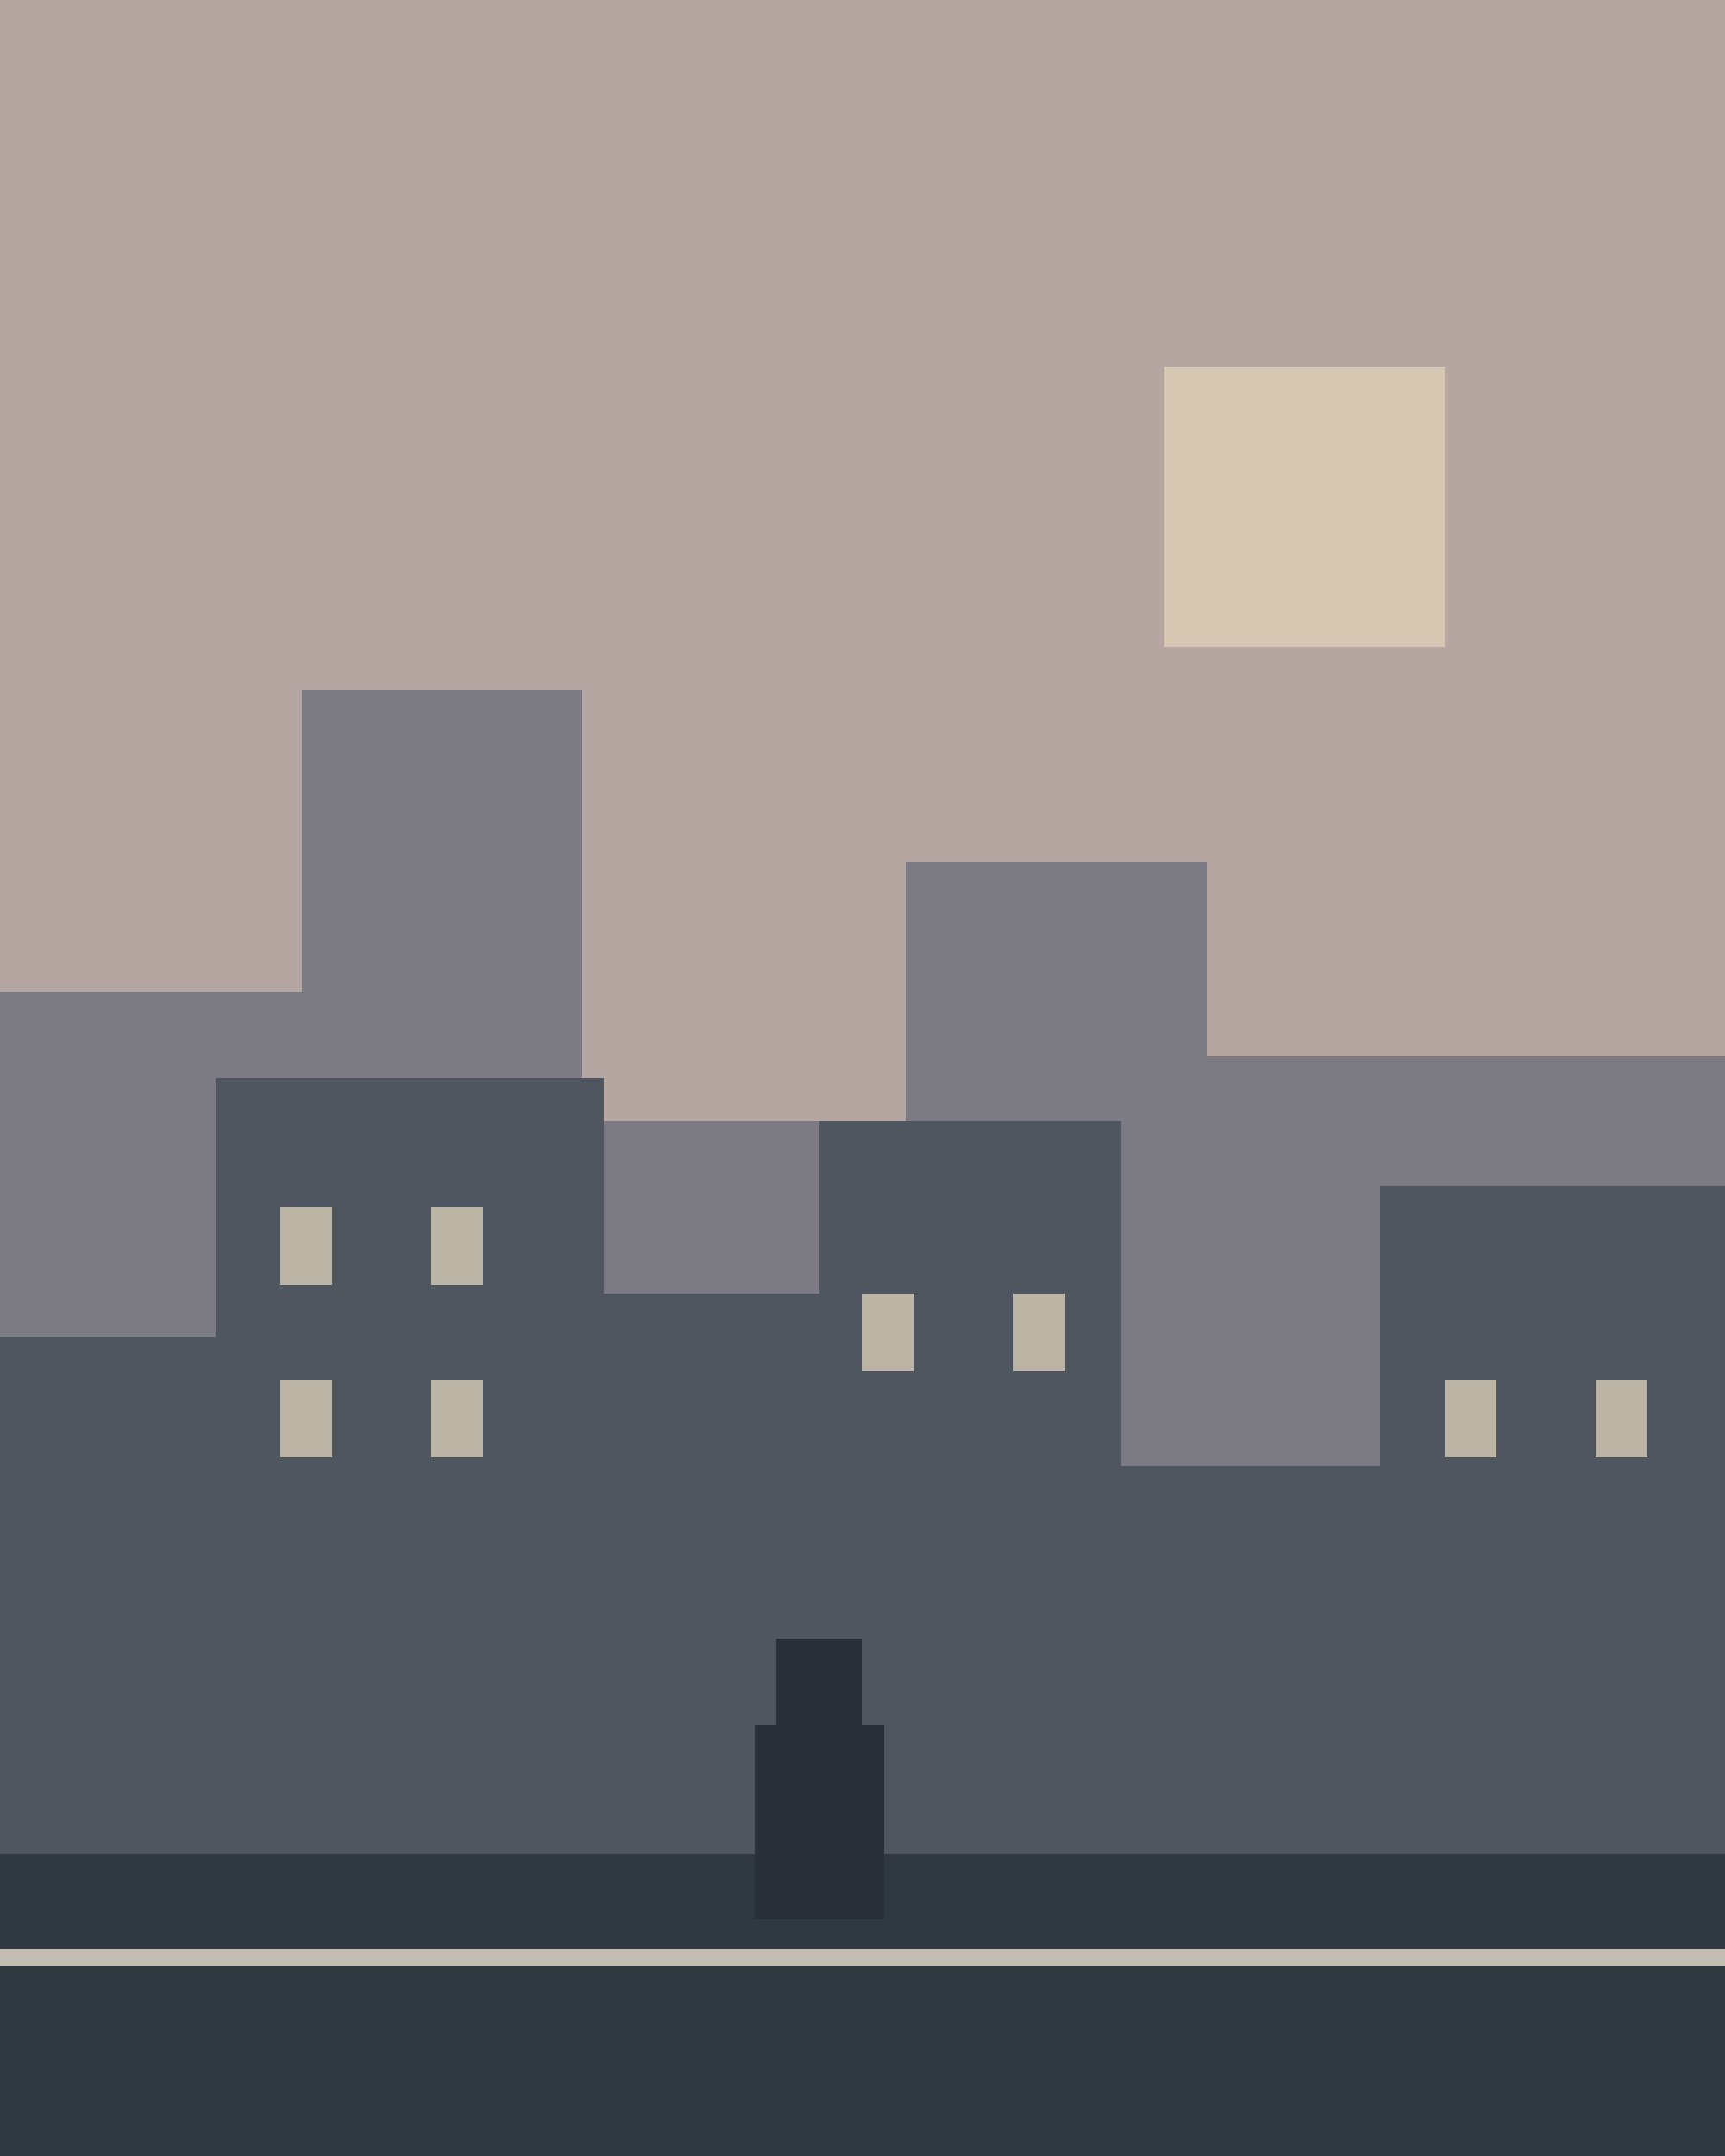
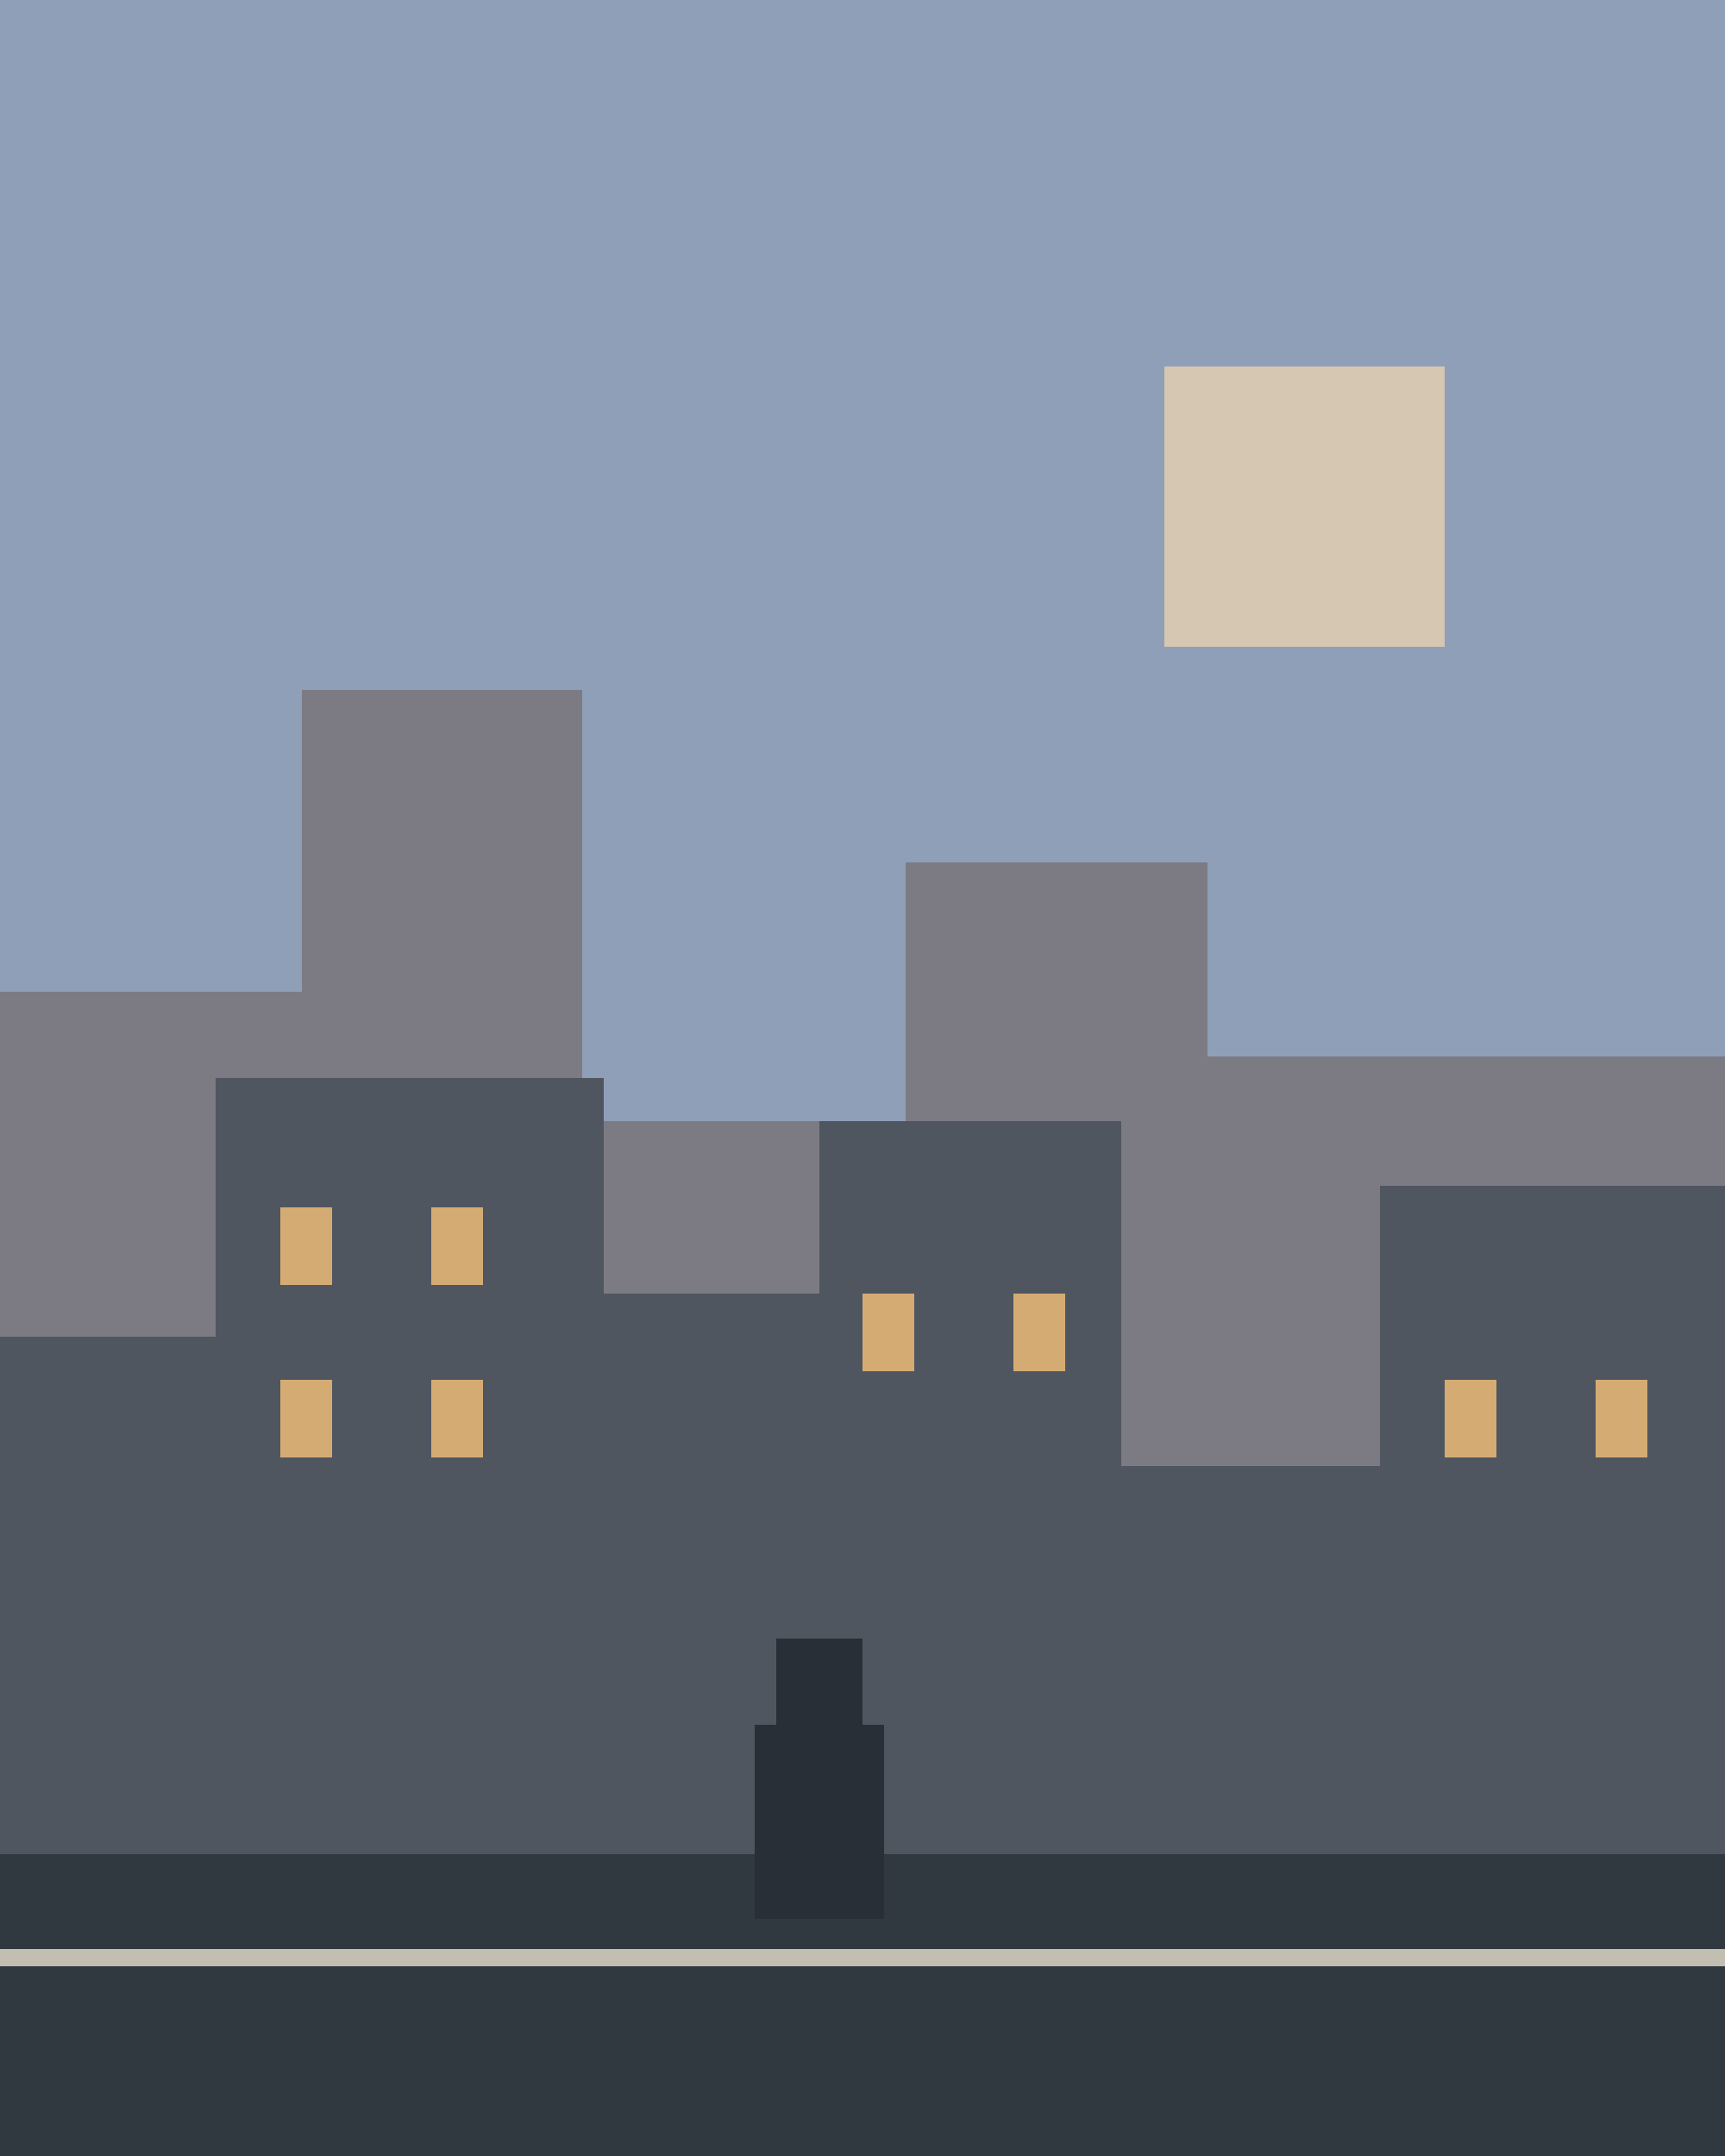
<svg xmlns="http://www.w3.org/2000/svg" viewBox="0 0 400 500" shape-rendering="crispEdges">
-   <path fill="#b6a6a2" d="M0 0h400v500H0z" />
+   <path fill="#8f9fb8" d="M0 0h400v500H0z" />
  <path fill="#d6c7b2" d="M270 85h65v65h-65z" />
  <path fill="#7c7b83" d="M0 230h70v-70h65v100h75v-60h70v45h120v255H0z" />
  <path fill="#505660" d="M0 310h50v-60h90v50h50v-40h70v80h60v-65h80v225H0z" />
-   <path fill="#bcb4a4" d="M65 280h12v18H65zm35 0h12v18h-12zm-35 40h12v18H65zm35 0h12v18h-12zm100-20h12v18h-12zm35 0h12v18h-12zm100 20h12v18h-12zm35 0h12v18h-12z" />
+   <path fill="#d4ac73" d="M65 280h12v18H65zm35 0h12v18h-12zm-35 40h12v18H65zm35 0h12v18h-12zm100-20h12v18h-12zm35 0h12v18h-12zm100 20h12v18h-12zm35 0h12v18h-12z" />
  <path fill="#303840" d="M0 430h400v70H0z" />
  <path fill="#c2beb2" d="M0 452h400v4H0z" />
  <path fill="#292f36" d="M180 380h20v20h-20zm-5 20h30v45h-30z" />
</svg>
